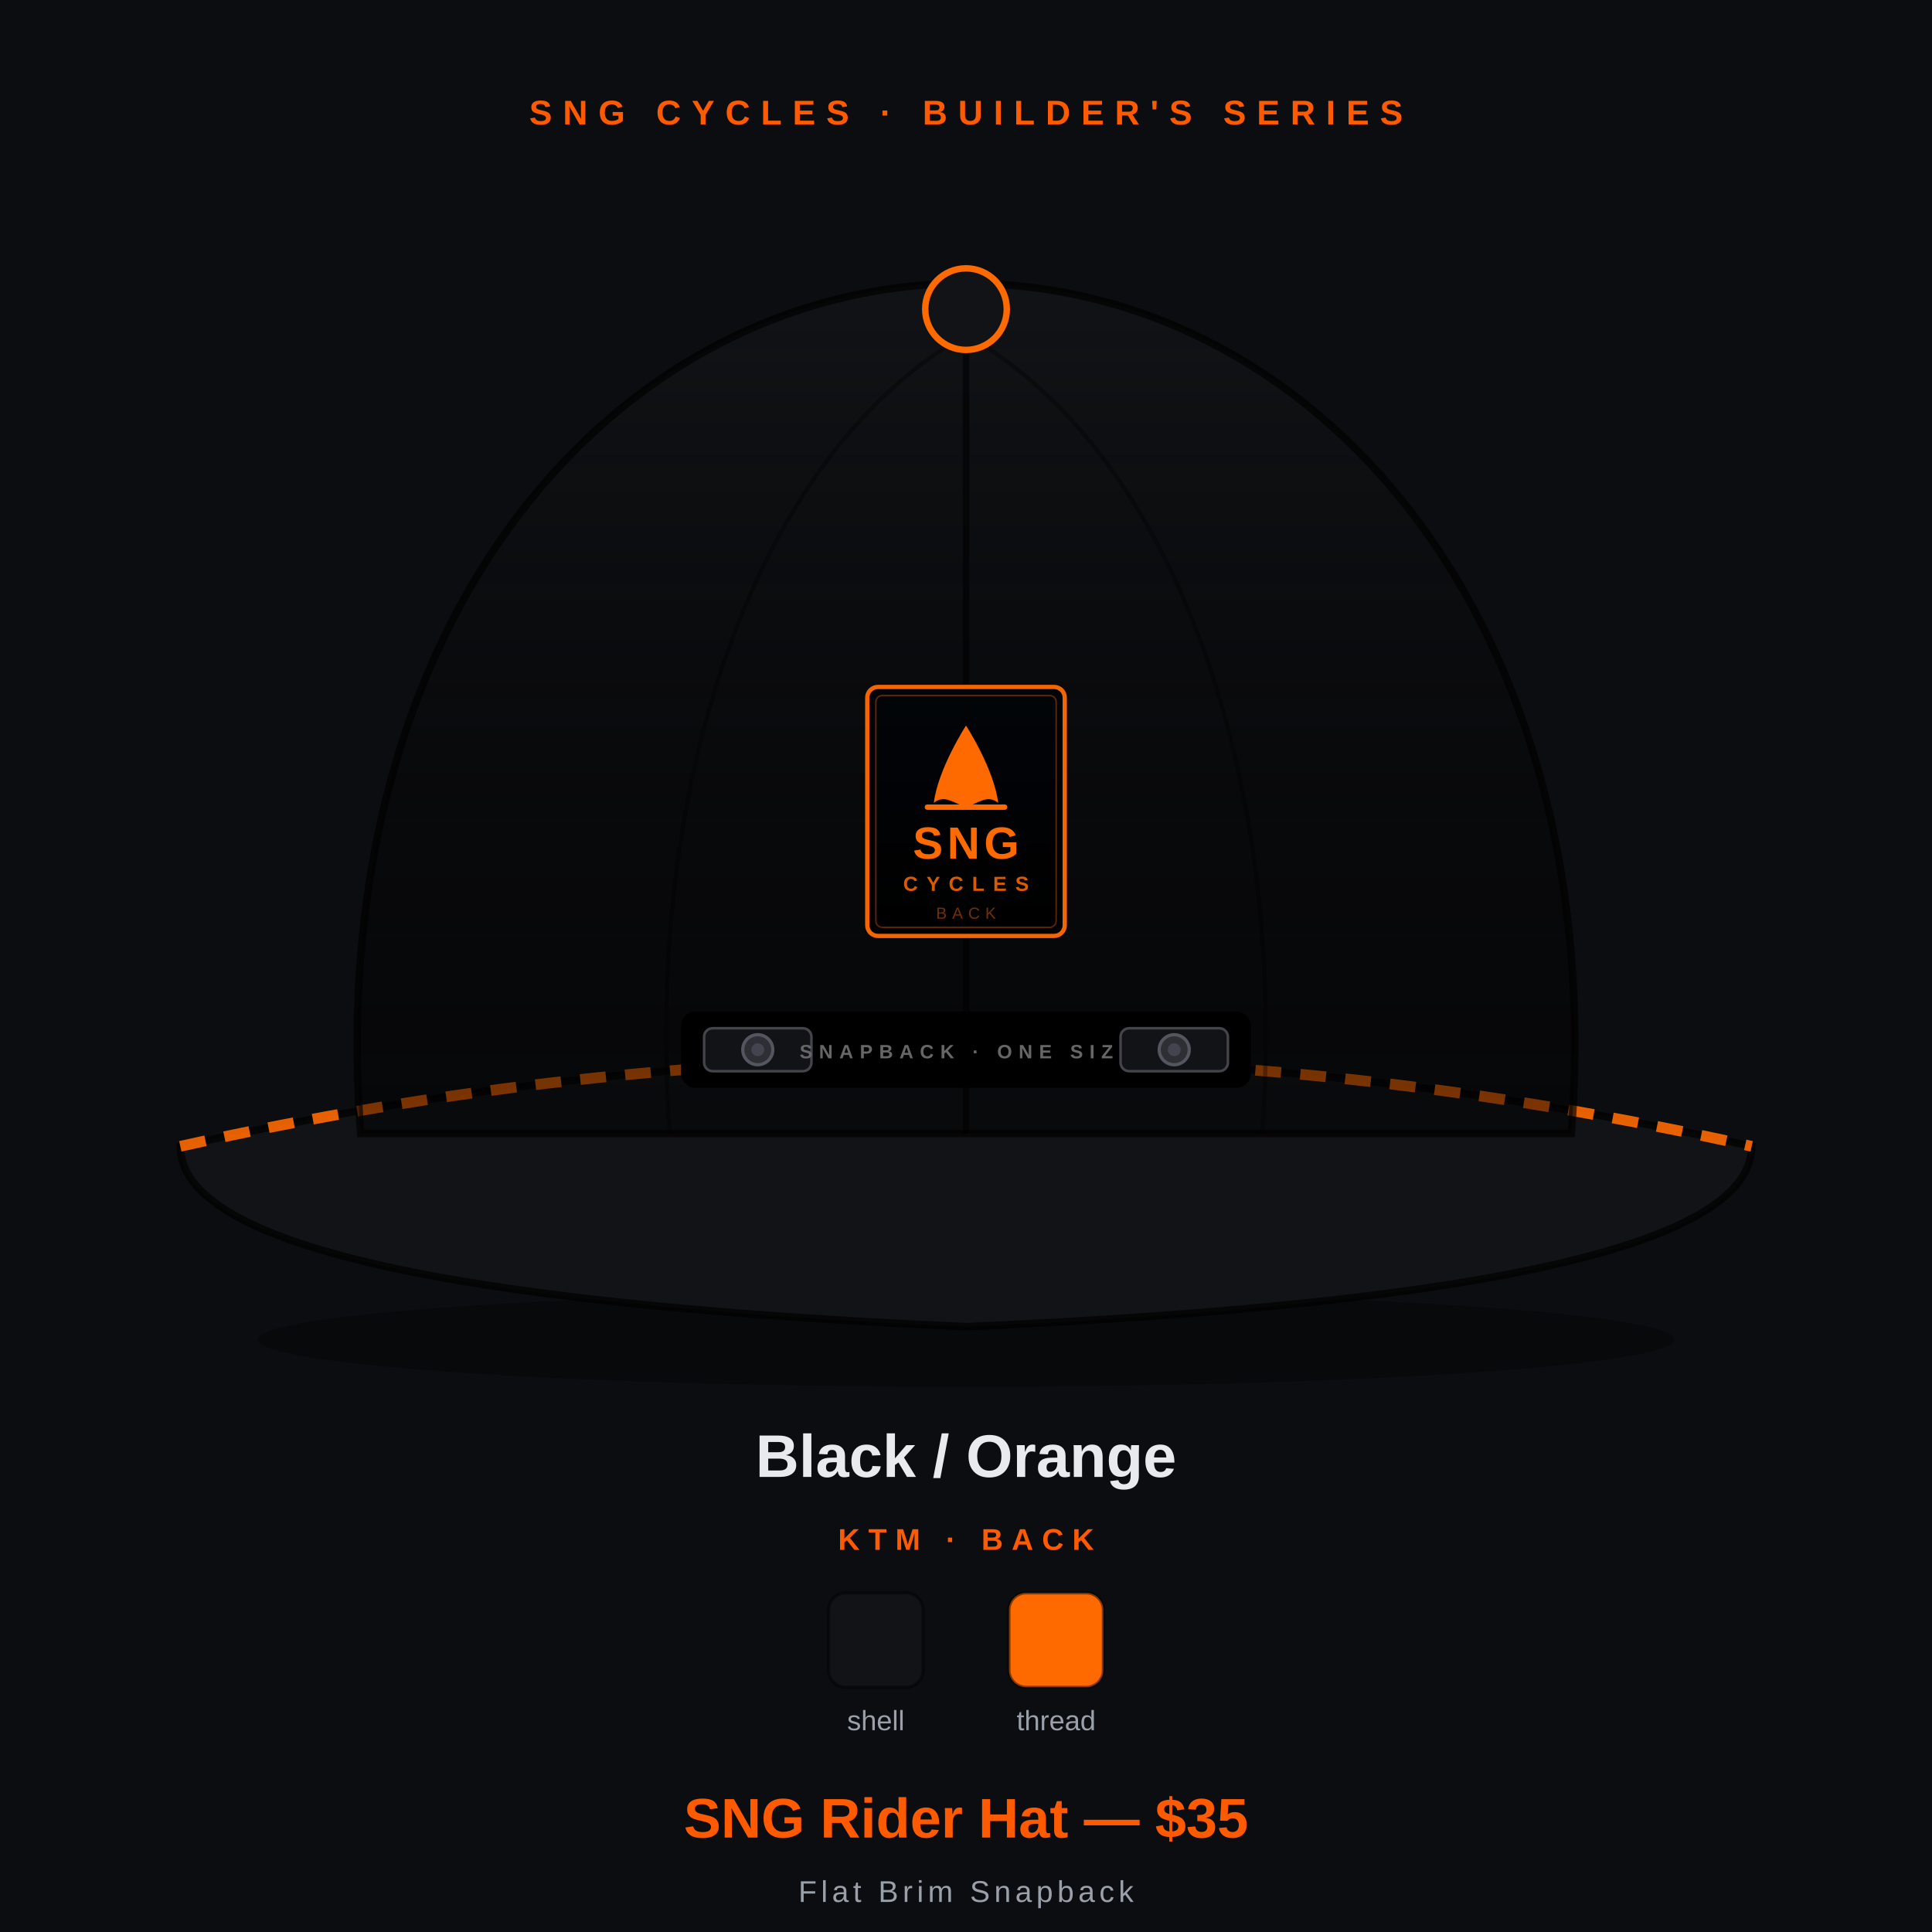
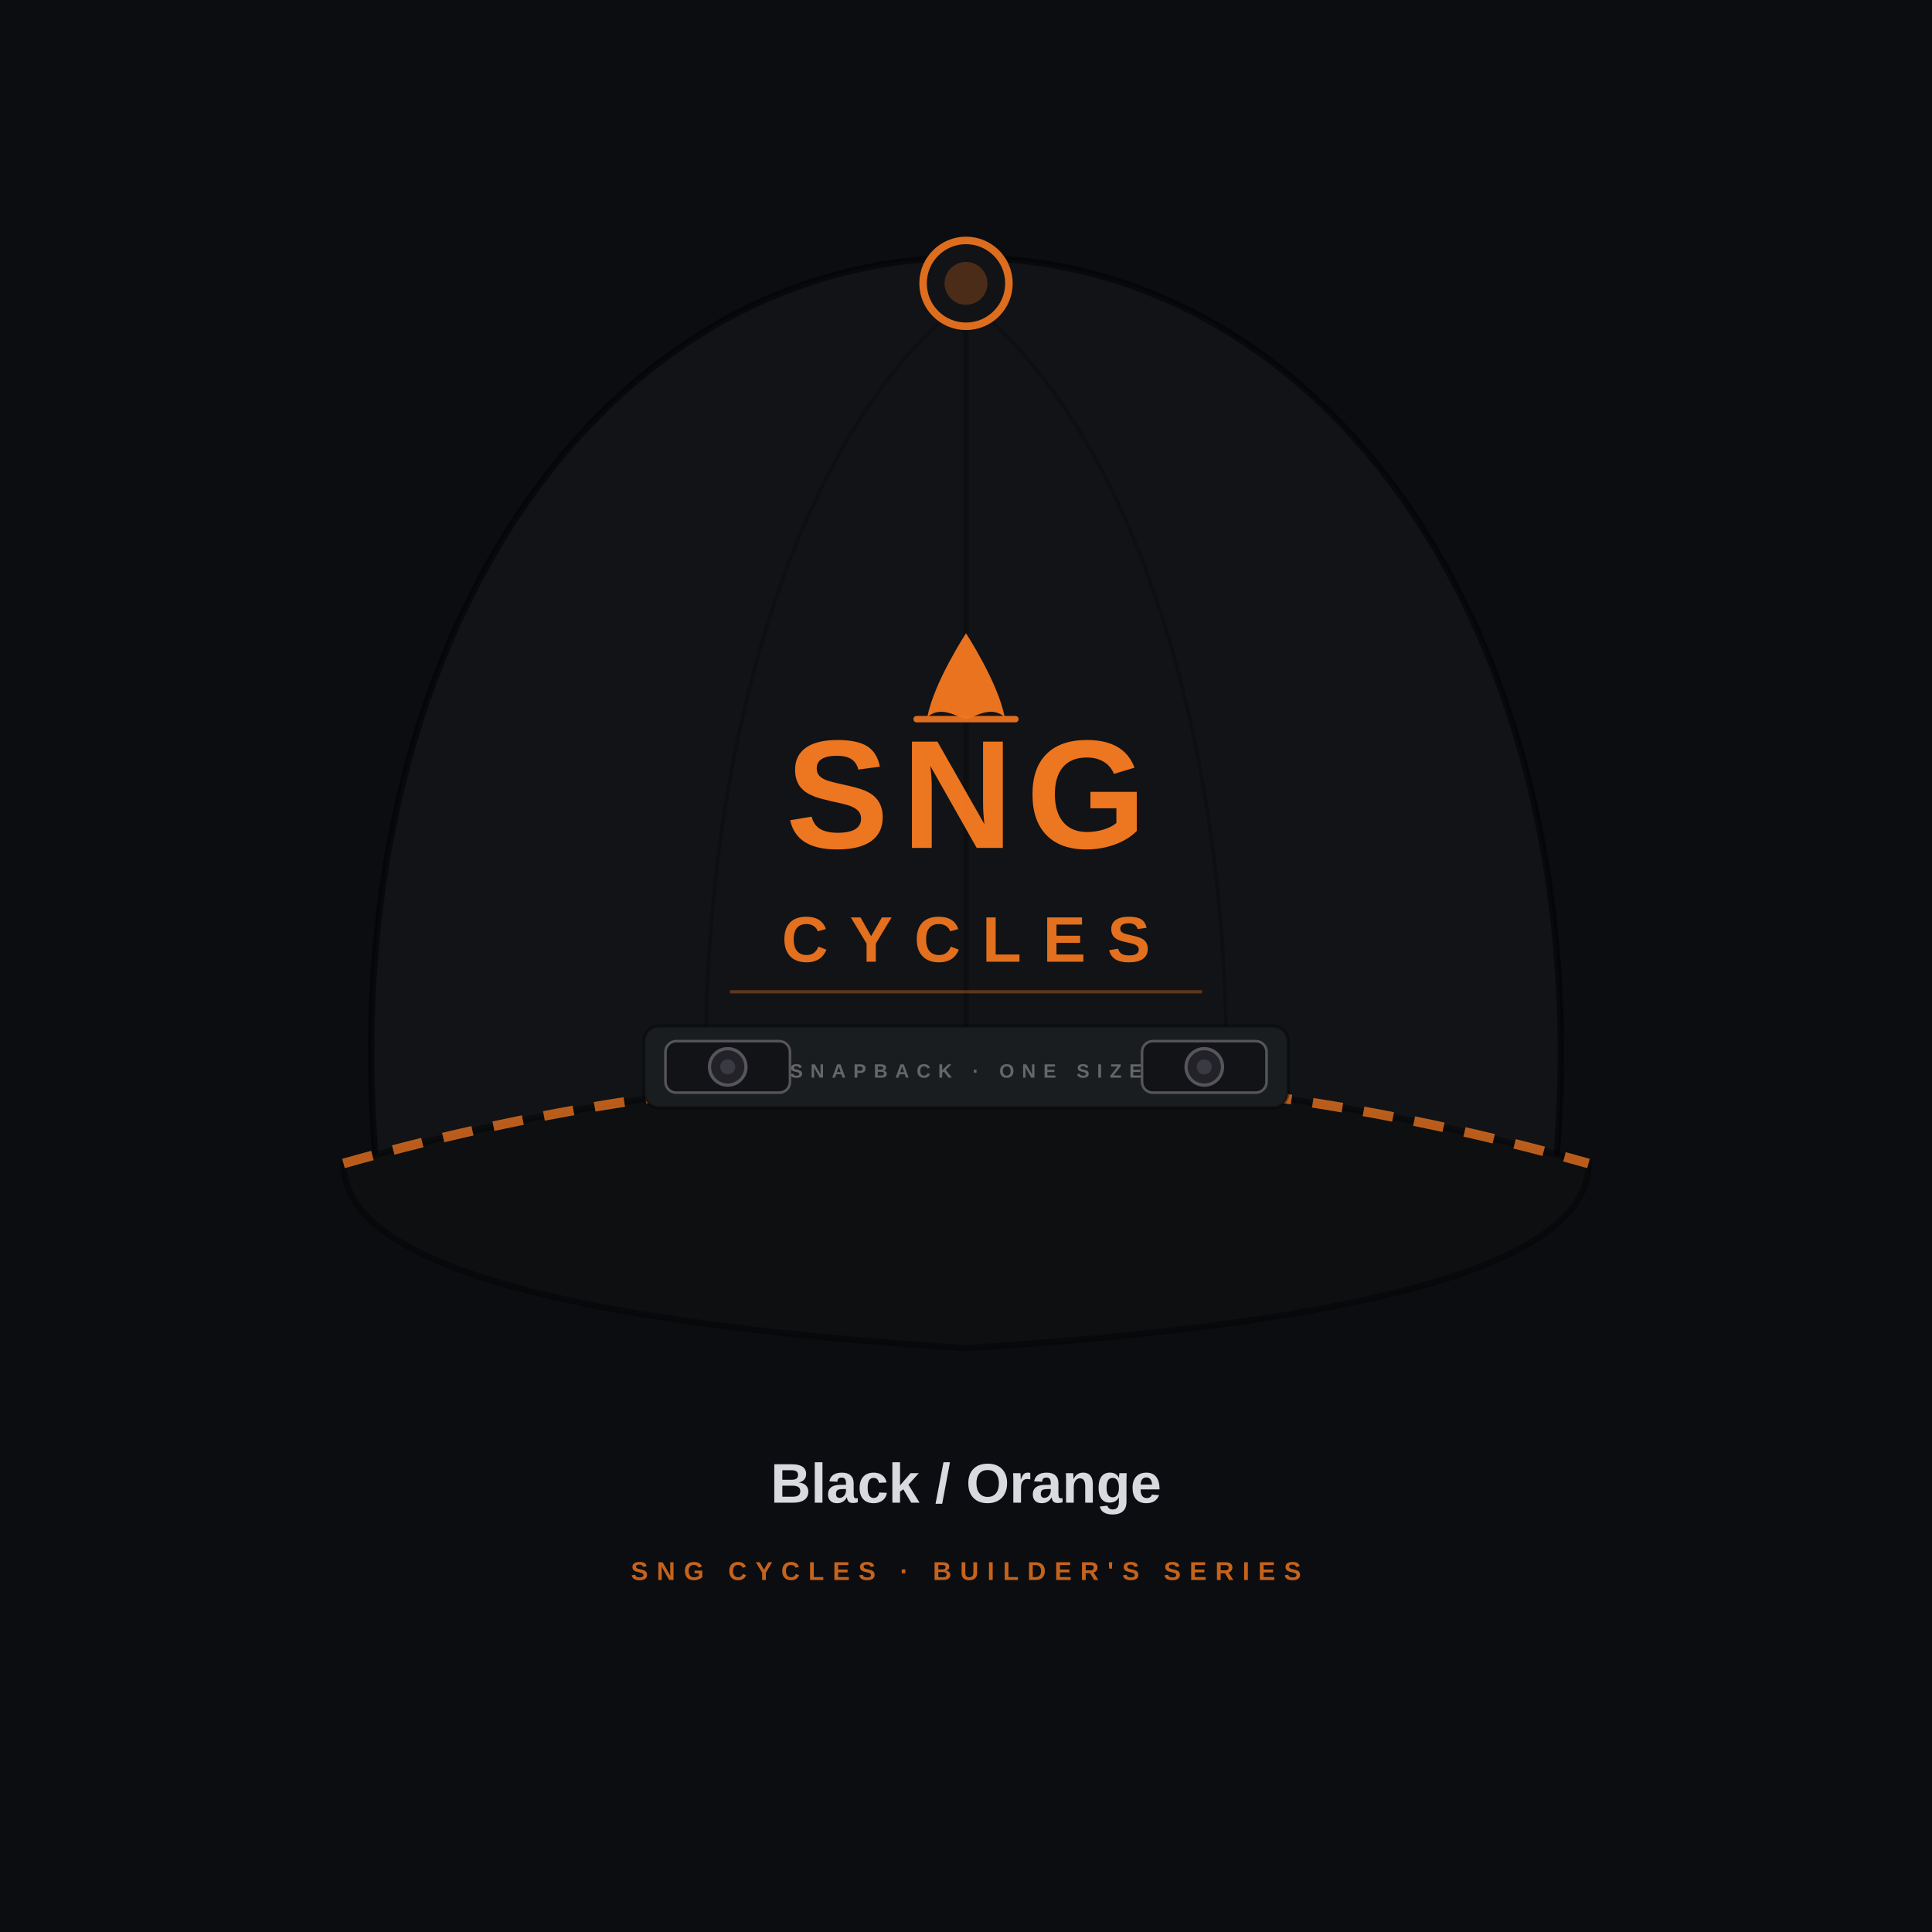
<svg xmlns="http://www.w3.org/2000/svg" width="900" height="900" viewBox="0 0 900 900">
-   <defs>
-     <linearGradient id="cr_black-orange" x1="0" y1="0" x2="0" y2="1">
-       <stop offset="0" stop-color="#111316" />
-       <stop offset="1" stop-color="#000" stop-opacity="0.45" />
-     </linearGradient>
-     <linearGradient id="patch_black-orange" x1="0" y1="0" x2="0" y2="1">
-       <stop offset="0" stop-color="#020407" />
-       <stop offset="1" stop-color="#000000" />
-     </linearGradient>
-   </defs>
  <rect width="900" height="900" fill="#0c0d10" />
-   <text x="450" y="58" text-anchor="middle" font-family="Arial, sans-serif" font-weight="900" font-size="16" fill="#ff5a00" letter-spacing="5">SNG CYCLES · BUILDER'S SERIES</text>
-   <ellipse cx="450" cy="624" rx="330" ry="22" fill="#000" opacity="0.3" />
-   <path d="M84 534 Q450 452 816 534 Q816 602 450 618 Q84 602 84 534 Z" fill="#111316" stroke="#000a" stroke-width="3.5" />
-   <path d="M84 534 Q450 452 816 534" fill="none" stroke="#ff6a00" stroke-width="5" stroke-dasharray="12 9" opacity="0.9" />
-   <path d="M168 528 C150 288 288 132 450 132 C612 132 750 288 732 528 Z" fill="url(#cr_black-orange)" stroke="#000a" stroke-width="3.5" />
-   <path d="M450 132 L450 528" stroke="#0009" stroke-width="3" />
-   <path d="M450 156 C354 210 300 360 312 528" stroke="#0005" stroke-width="2" fill="none" />
-   <path d="M450 156 C546 210 600 360 588 528" stroke="#0005" stroke-width="2" fill="none" />
-   <circle cx="450" cy="144" r="19" fill="#111316" stroke="#ff6a00" stroke-width="3" />
-   <rect x="318" y="472" width="264" height="34" rx="6" fill="#000000" stroke="#000" stroke-width="1.5" />
-   <rect x="328" y="479" width="50" height="20" rx="4" fill="#111316" stroke="#44444a" stroke-width="1.2" />
-   <circle cx="353" cy="489" r="7" fill="#2e2e35" stroke="#555560" stroke-width="1.5" />
-   <circle cx="353" cy="489" r="3" fill="#444450" />
-   <text x="450" y="493" text-anchor="middle" font-family="Arial, sans-serif" font-weight="700" font-size="9" fill="#666" letter-spacing="3">SNAPBACK · ONE SIZE</text>
-   <rect x="522" y="479" width="50" height="20" rx="4" fill="#111316" stroke="#44444a" stroke-width="1.2" />
-   <circle cx="547" cy="489" r="7" fill="#2e2e35" stroke="#555560" stroke-width="1.5" />
-   <circle cx="547" cy="489" r="3" fill="#444450" />
-   <rect x="404" y="320" width="92" height="116" rx="5" fill="url(#patch_black-orange)" stroke="#ff6a00" stroke-width="2" opacity="0.95" />
-   <rect x="408" y="324" width="84" height="108" rx="3" fill="none" stroke="#ff6a00" stroke-width="0.7" opacity="0.35" />
-   <path d="M450 338 C450 338 437 358 435 374 C440 370 444 374 450 376 C456 374 460 370 465 374 C463 358 450 338 450 338 Z" fill="#ff6a00" />
-   <line x1="432" y1="376" x2="468" y2="376" stroke="#ff6a00" stroke-width="2.5" stroke-linecap="round" />
-   <text x="450" y="400" text-anchor="middle" font-family="Arial Black, Arial, sans-serif" font-weight="900" font-size="21" fill="#ff6a00" letter-spacing="2">SNG</text>
-   <text x="450" y="415" text-anchor="middle" font-family="Arial, sans-serif" font-weight="700" font-size="9.5" fill="#ff6a00" letter-spacing="4" opacity="0.85">CYCLES</text>
-   <text x="450" y="428" text-anchor="middle" font-family="Arial, sans-serif" font-size="7.5" fill="#ff6a00" letter-spacing="2.5" opacity="0.45">BACK</text>
-   <text x="450" y="688" text-anchor="middle" font-family="Arial Black, Arial, sans-serif" font-weight="900" font-size="28" fill="#e9eaed">Black / Orange</text>
-   <text x="450" y="722" text-anchor="middle" font-family="Arial, sans-serif" font-weight="900" font-size="14" fill="#ff5a00" letter-spacing="4">KTM · BACK</text>
-   <rect x="386" y="742" width="44" height="44" rx="8" fill="#111316" stroke="#0007" stroke-width="1.5" />
-   <text x="408" y="806" text-anchor="middle" font-family="Arial,sans-serif" font-size="13" fill="#9aa0aa">shell</text>
-   <rect x="470" y="742" width="44" height="44" rx="8" fill="#ff6a00" stroke="#0007" stroke-width="1.5" />
-   <text x="492" y="806" text-anchor="middle" font-family="Arial,sans-serif" font-size="13" fill="#9aa0aa">thread</text>
-   <text x="450" y="856" text-anchor="middle" font-family="Arial Black, Arial, sans-serif" font-weight="900" font-size="26" fill="#ff5a00">SNG Rider Hat — $35</text>
-   <text x="450" y="886" text-anchor="middle" font-family="Arial, sans-serif" font-size="14" fill="#9aa0aa" letter-spacing="2">Flat Brim Snapback</text>
+   <path d="M175 540 C155 300 280 120 450 120 C620 120 745 300 725 540 Z" fill="#111316" stroke="#00000080" stroke-width="3" />
+   <line x1="450" y1="120" x2="450" y2="540" stroke="#00000040" stroke-width="2.5" />
+   <path d="M450 140 C370 200 320 360 330 540" fill="none" stroke="#00000030" stroke-width="1.8" />
+   <path d="M450 140 C530 200 580 360 570 540" fill="none" stroke="#00000030" stroke-width="1.8" />
+   <circle cx="450" cy="132" r="20" fill="#111316" stroke="#f47820" stroke-width="3.5" stroke-opacity="0.9" />
+   <circle cx="450" cy="132" r="10" fill="#f47820" fill-opacity="0.25" />
+   <path d="M450 295 C450 295 435 318 432 334 C438 329 444 333 450 335 C456 333 462 329 468 334 C465 318 450 295 450 295 Z" fill="#f47820" opacity="0.95" />
+   <line x1="427" y1="335" x2="473" y2="335" stroke="#f47820" stroke-width="3" stroke-linecap="round" opacity="0.9" />
+   <text x="450" y="395" text-anchor="middle" font-family="Arial Black, Arial, sans-serif" font-weight="900" font-size="72" fill="#f47820" letter-spacing="6" opacity="0.97">SNG</text>
+   <text x="450" y="448" text-anchor="middle" font-family="Arial Black, Arial, sans-serif" font-weight="900" font-size="30" fill="#f47820" letter-spacing="10" opacity="0.92">CYCLES</text>
+   <line x1="340" y1="462" x2="560" y2="462" stroke="#f47820" stroke-width="1.5" opacity="0.35" />
+   <path d="M160 542 Q450 460 740 542 Q740 610 450 628 Q160 610 160 542 Z" fill="#0d0f11" stroke="#00000060" stroke-width="3" />
+   <path d="M160 542 Q450 460 740 542" fill="none" stroke="#f47820" stroke-width="4.5" stroke-dasharray="14 10" opacity="0.75" />
+   <rect x="300" y="478" width="300" height="38" rx="7" fill="#1a1d20" stroke="#00000060" stroke-width="1.5" />
+   <rect x="310" y="485" width="58" height="24" rx="5" fill="#111316" stroke="#55555a" stroke-width="1.2" />
+   <circle cx="339" cy="497" r="8.5" fill="#222228" stroke="#55555a" stroke-width="1.5" />
+   <circle cx="339" cy="497" r="3.5" fill="#3a3a42" />
+   <text x="450" y="502" text-anchor="middle" font-family="Arial, sans-serif" font-weight="700" font-size="9" fill="#666" letter-spacing="3.5">SNAPBACK · ONE SIZE</text>
+   <rect x="532" y="485" width="58" height="24" rx="5" fill="#111316" stroke="#55555a" stroke-width="1.2" />
+   <circle cx="561" cy="497" r="8.5" fill="#222228" stroke="#55555a" stroke-width="1.5" />
+   <circle cx="561" cy="497" r="3.5" fill="#3a3a42" />
+   <text x="450" y="700" text-anchor="middle" font-family="Arial Black, Arial, sans-serif" font-weight="900" font-size="26" fill="#d8dae0">Black / Orange</text>
+   <text x="450" y="736" text-anchor="middle" font-family="Arial, sans-serif" font-weight="700" font-size="12" fill="#f47820" letter-spacing="4" opacity="0.8">SNG CYCLES · BUILDER'S SERIES</text>
</svg>
